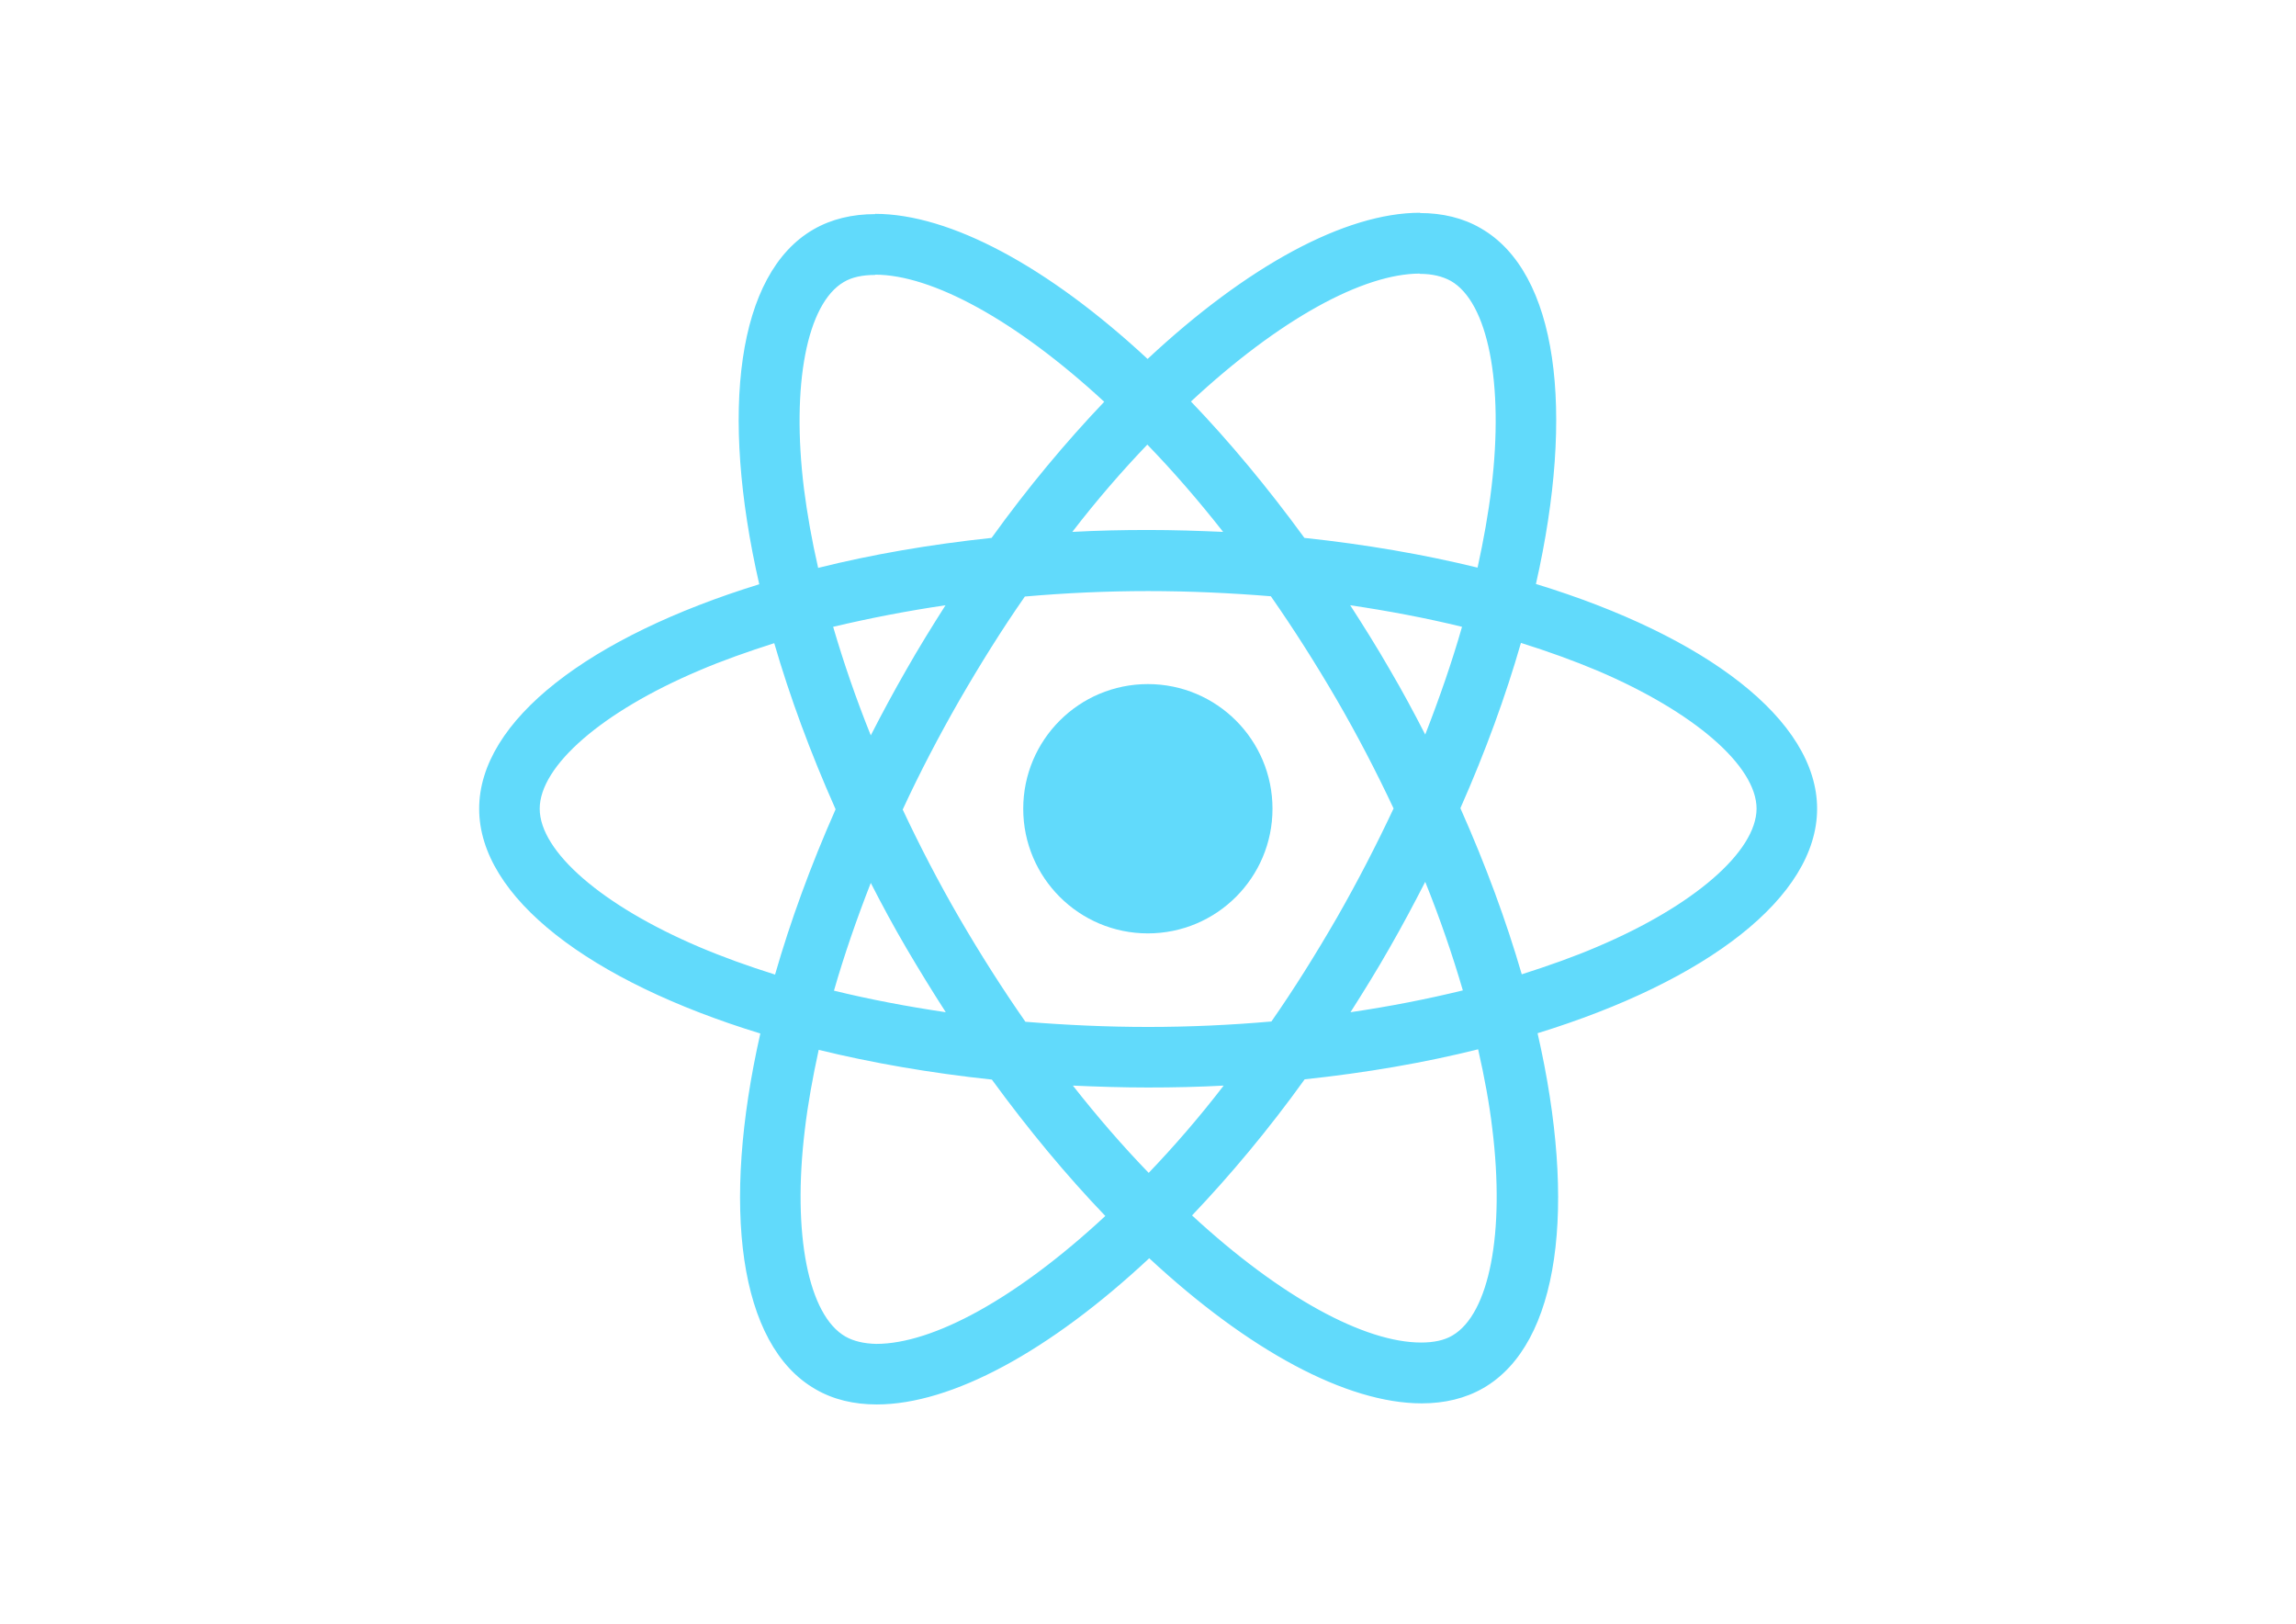
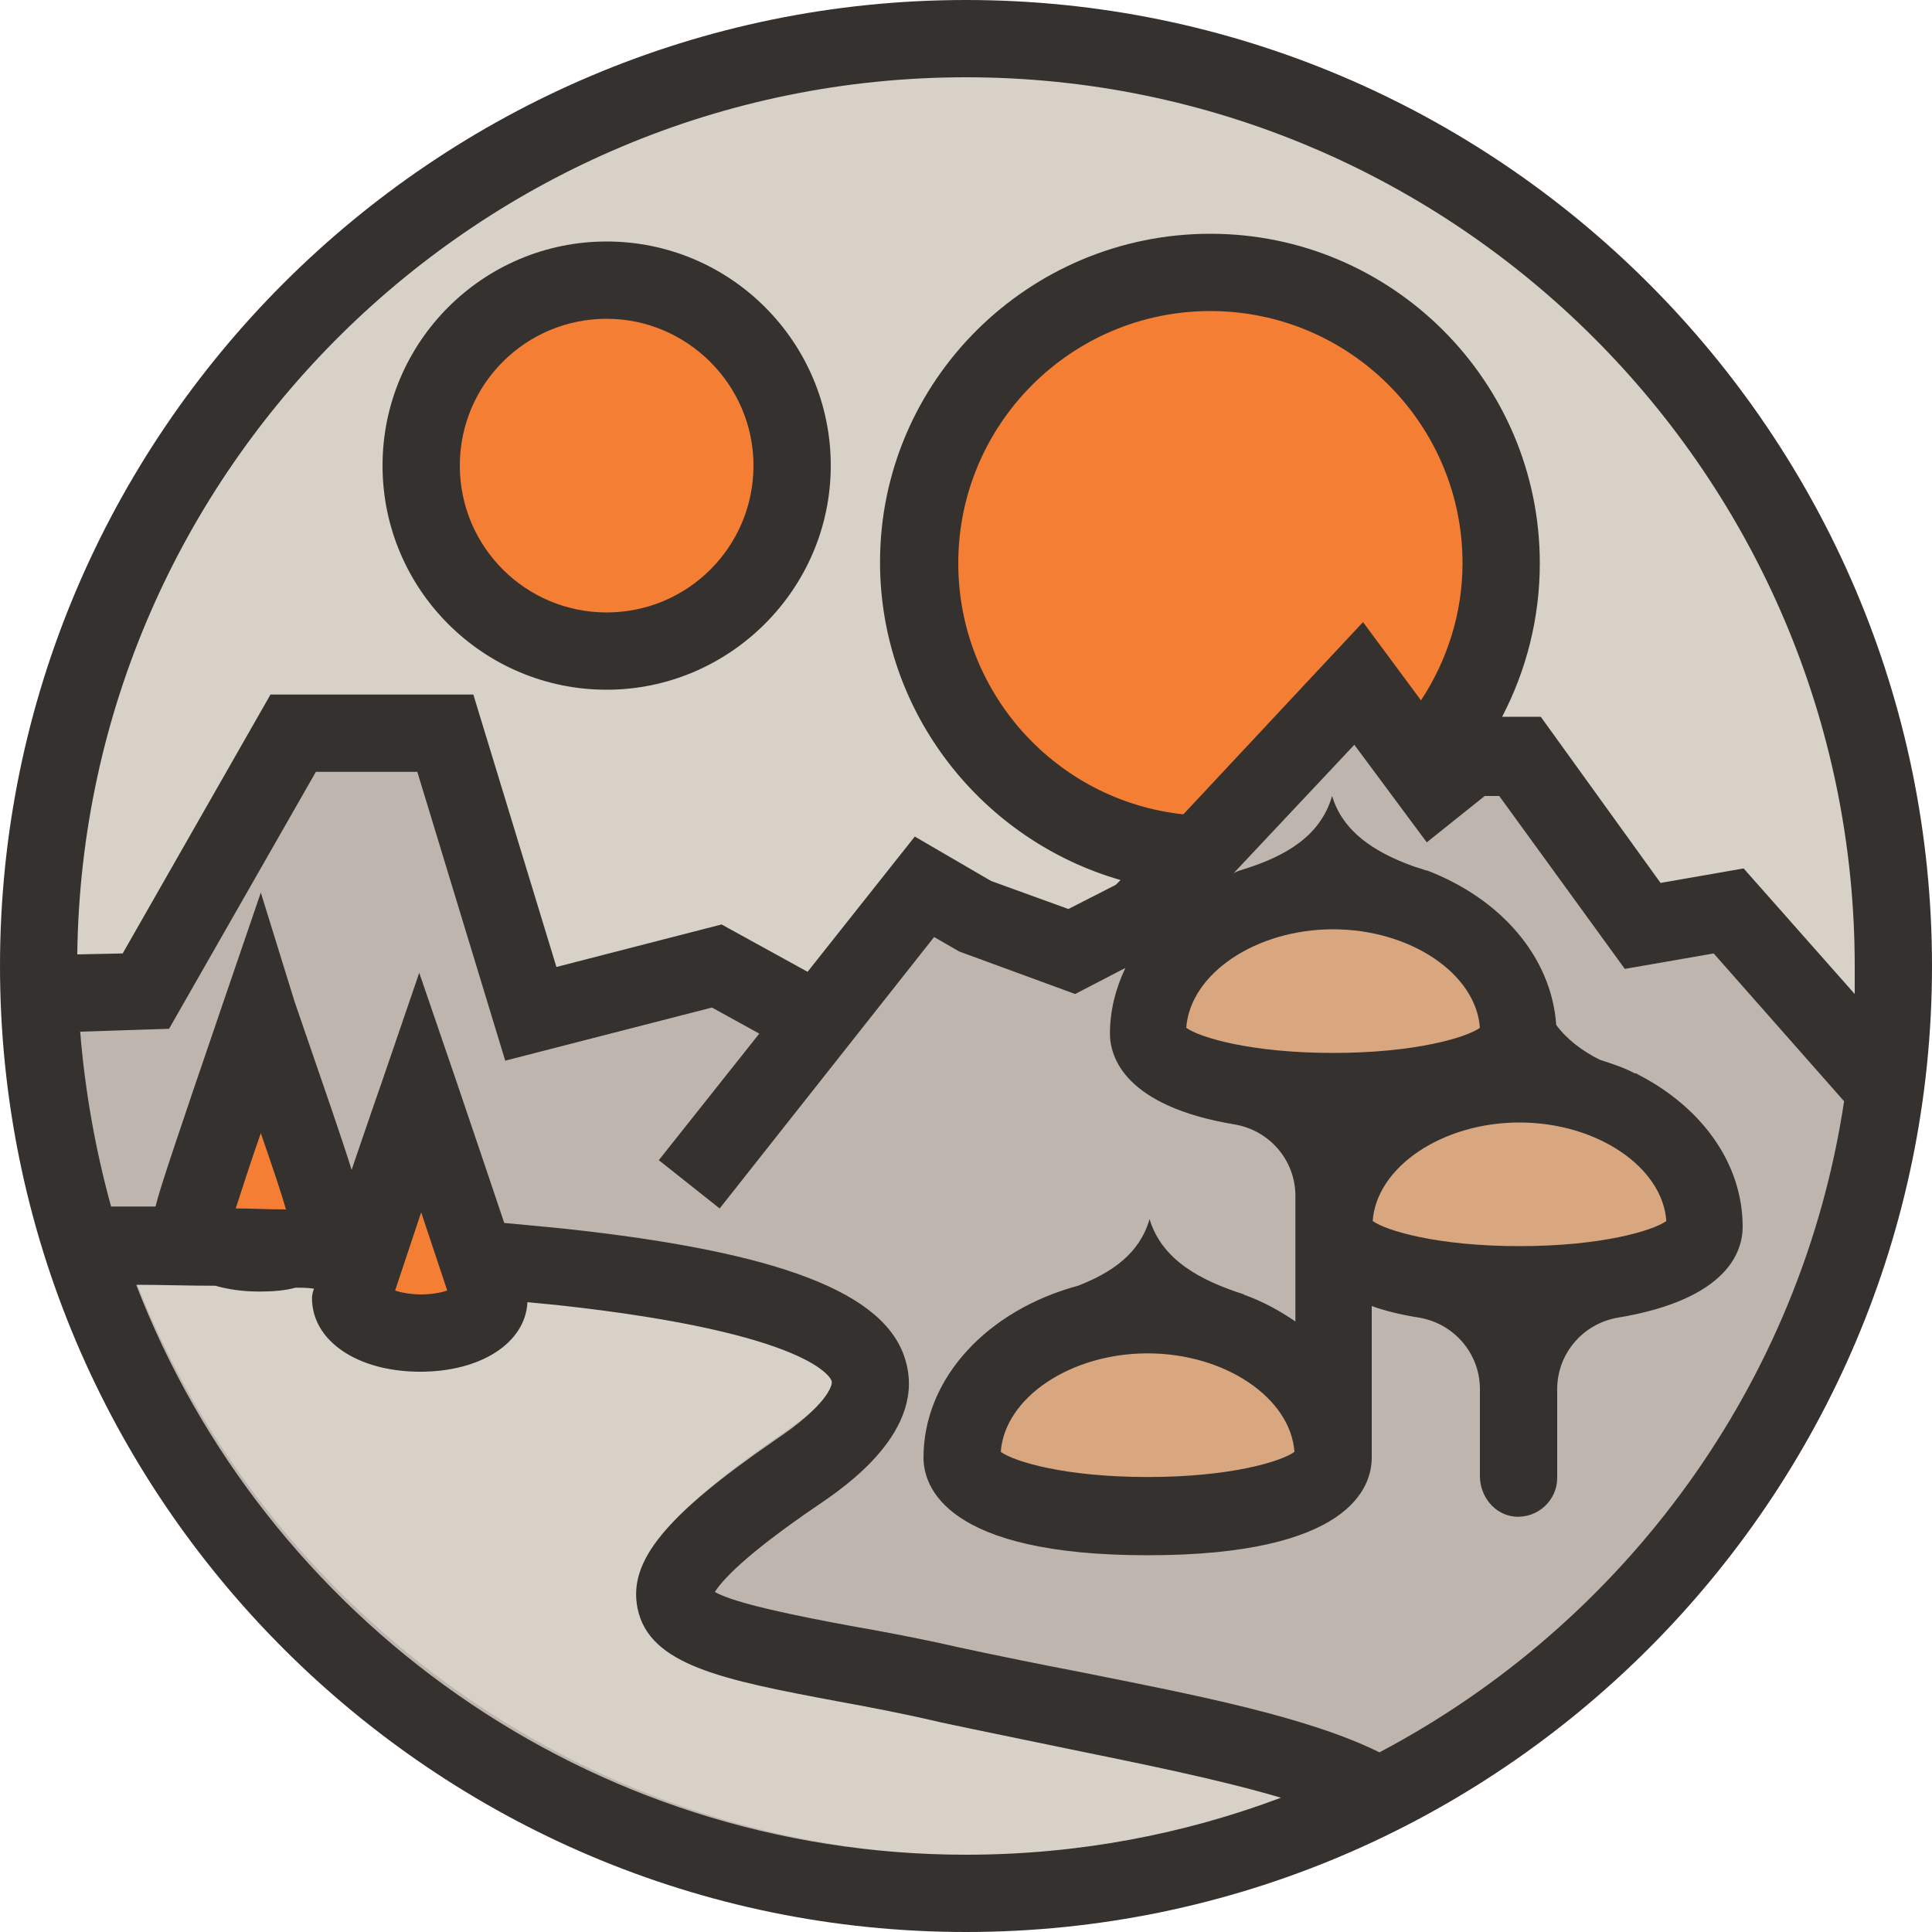
- <svg xmlns="http://www.w3.org/2000/svg" viewBox="0 0 841.9 595.3">
-   <g fill="#61DAFB">
-     <path d="M666.3 296.5c0-32.5-40.7-63.3-103.1-82.4 14.4-63.6 8-114.2-20.2-130.4-6.5-3.8-14.1-5.6-22.4-5.6v22.3c4.6 0 8.3.9 11.4 2.6 13.6 7.8 19.5 37.5 14.9 75.7-1.1 9.4-2.9 19.3-5.1 29.4-19.6-4.8-41-8.5-63.5-10.9-13.5-18.5-27.5-35.3-41.6-50 32.6-30.3 63.2-46.9 84-46.9V78c-27.5 0-63.5 19.6-99.9 53.6-36.4-33.8-72.4-53.2-99.9-53.2v22.3c20.7 0 51.4 16.5 84 46.6-14 14.7-28 31.4-41.3 49.9-22.6 2.4-44 6.1-63.6 11-2.3-10-4-19.7-5.2-29-4.7-38.2 1.1-67.9 14.6-75.8 3-1.8 6.9-2.6 11.5-2.6V78.5c-8.4 0-16 1.8-22.6 5.6-28.1 16.2-34.4 66.7-19.9 130.1-62.2 19.2-102.7 49.9-102.7 82.3 0 32.5 40.7 63.3 103.1 82.4-14.4 63.6-8 114.2 20.2 130.4 6.5 3.8 14.1 5.6 22.5 5.6 27.5 0 63.5-19.6 99.9-53.6 36.4 33.8 72.4 53.2 99.9 53.2 8.4 0 16-1.8 22.6-5.6 28.1-16.2 34.4-66.7 19.9-130.1 62-19.1 102.5-49.9 102.5-82.3zm-130.2-66.7c-3.7 12.9-8.3 26.2-13.5 39.5-4.1-8-8.4-16-13.1-24-4.6-8-9.5-15.8-14.4-23.4 14.2 2.1 27.9 4.7 41 7.9zm-45.8 106.5c-7.8 13.5-15.8 26.3-24.1 38.2-14.9 1.3-30 2-45.2 2-15.1 0-30.2-.7-45-1.9-8.3-11.9-16.4-24.6-24.2-38-7.6-13.1-14.5-26.4-20.8-39.8 6.2-13.4 13.2-26.8 20.7-39.9 7.8-13.5 15.8-26.3 24.1-38.2 14.9-1.3 30-2 45.2-2 15.1 0 30.2.7 45 1.9 8.3 11.9 16.4 24.6 24.2 38 7.6 13.1 14.5 26.4 20.8 39.8-6.3 13.4-13.2 26.8-20.7 39.9zm32.3-13c5.4 13.4 10 26.8 13.8 39.8-13.1 3.2-26.9 5.9-41.2 8 4.9-7.7 9.8-15.6 14.4-23.7 4.6-8 8.9-16.1 13-24.1zM421.2 430c-9.3-9.6-18.6-20.3-27.8-32 9 .4 18.2.7 27.5.7 9.4 0 18.7-.2 27.8-.7-9 11.7-18.3 22.4-27.5 32zm-74.4-58.9c-14.2-2.1-27.9-4.7-41-7.9 3.7-12.9 8.3-26.2 13.5-39.5 4.1 8 8.4 16 13.1 24 4.7 8 9.5 15.8 14.4 23.4zM420.7 163c9.3 9.6 18.6 20.3 27.8 32-9-.4-18.2-.7-27.5-.7-9.4 0-18.7.2-27.8.7 9-11.7 18.3-22.4 27.5-32zm-74 58.9c-4.9 7.7-9.8 15.6-14.4 23.7-4.6 8-8.9 16-13 24-5.4-13.4-10-26.8-13.8-39.8 13.1-3.1 26.9-5.8 41.2-7.9zm-90.5 125.2c-35.4-15.1-58.3-34.9-58.3-50.6 0-15.7 22.9-35.6 58.3-50.6 8.6-3.7 18-7 27.7-10.1 5.7 19.6 13.2 40 22.5 60.9-9.2 20.8-16.6 41.1-22.2 60.6-9.9-3.1-19.3-6.5-28-10.2zM310 490c-13.6-7.8-19.5-37.5-14.9-75.7 1.1-9.4 2.9-19.3 5.1-29.4 19.6 4.8 41 8.5 63.5 10.9 13.5 18.5 27.5 35.3 41.6 50-32.6 30.3-63.2 46.9-84 46.9-4.5-.1-8.3-1-11.3-2.7zm237.2-76.2c4.7 38.2-1.1 67.9-14.6 75.8-3 1.8-6.9 2.6-11.5 2.6-20.7 0-51.4-16.5-84-46.6 14-14.7 28-31.4 41.3-49.9 22.6-2.4 44-6.1 63.6-11 2.3 10.1 4.1 19.8 5.2 29.1zm38.5-66.7c-8.6 3.7-18 7-27.7 10.1-5.7-19.6-13.2-40-22.5-60.9 9.2-20.8 16.6-41.1 22.2-60.6 9.9 3.1 19.3 6.5 28.1 10.2 35.4 15.1 58.3 34.9 58.3 50.6-.1 15.7-23 35.6-58.4 50.6zM320.8 78.4z" />
-     <circle cx="420.9" cy="296.5" r="45.7" />
-     <path d="M520.5 78.1z" />
+ <svg xmlns="http://www.w3.org/2000/svg" width="52px" height="52px" viewBox="0 0 52 52" version="1.1">
+   <defs />
+   <g id="Page-1" stroke="none" stroke-width="1" fill="none" fill-rule="evenodd">
+     <g id="icons" fill-rule="nonzero">
+       <g id="logo">
+         <g>
+           <g id="Group-9" transform="translate(0, 1)">
+             <path d="M50.83,27.574 C50.908,26.716 50.96,25.884 50.96,25 C50.96,11.22 39.78,0.04 26,0.04 C12.22,0.04 1.04,11.22 1.04,25 C1.04,25.104 50.44,26.274 50.83,27.574" id="Fill-1" fill="#D7D1C7" />
+             <path d="M0.936,25.052 C0.936,38.832 12.116,50.012 25.896,50.012 C39.676,50.012 49.438,41.536 50.856,28.172 C50.867,28.069 0.936,24.194 0.936,25.052" id="Fill-3" fill="#BFB5AF" />
+             <path d="M16.328,6.54 C19.085,6.54 21.32,8.775 21.32,11.532 C21.32,14.289 19.085,16.524 16.328,16.524 C13.571,16.524 11.336,14.289 11.336,11.532 C11.336,8.775 13.571,6.54 16.328,6.54" id="Fill-5" fill="#F47E33" />
+             <path d="M16.328,7.58 C14.144,7.58 12.376,9.348 12.376,11.532 C12.376,13.716 14.144,15.484 16.328,15.484 C18.512,15.484 20.28,13.716 20.28,11.532 C20.28,9.348 18.486,7.58 16.328,7.58 M16.328,17.564 C13,17.564 10.296,14.86 10.296,11.532 C10.296,8.204 13,5.5 16.328,5.5 C19.656,5.5 22.36,8.204 22.36,11.532 C22.36,14.86 19.63,17.564 16.328,17.564" id="Fill-7" fill="#35312E" />
+             <path d="M32.552,6.306 C36.874,6.306 40.378,9.81 40.378,14.132 C40.378,18.454 36.874,21.958 32.552,21.958 C28.23,21.958 24.726,18.454 24.726,14.132 C24.726,9.81 28.23,6.306 32.552,6.306" id="Fill-9" fill="#F47E33" />
+             <polyline id="Fill-11" fill="#BFB5AF" points="18.538 30.876 24.882 22.868 26.234 23.648 28.834 24.61 30.68 23.648 36.582 17.356 38.636 20.112 39.624 19.306 40.924 19.306 44.2 23.882 46.54 23.492 50.752 28.276" />
+             <polyline id="Fill-13" fill="#BFB5AF" points="22.698 26.898 19.266 25 14.274 26.3 11.986 18.734 7.878 18.734 3.926 25.676 1.04 25.78" />
+             <path d="M11.336,28.354 C11.336,28.354 9.464,33.814 9.464,33.918 C9.464,34.438 10.296,34.854 11.336,34.854 C12.376,34.854 13.208,34.438 13.208,33.918 C13.182,33.84 11.336,28.354 11.336,28.354" id="Fill-15" fill="#F47E33" />
+             <path d="M7.02,26.248 C7.02,26.248 5.174,31.682 5.174,31.786 C5.174,32.306 6.006,32.722 7.02,32.722 C8.034,32.722 8.866,32.306 8.866,31.786 C8.866,31.682 7.02,26.248 7.02,26.248" id="Fill-17" fill="#F47E33" />
+             <path d="M40.898,26.82 C40.898,28.926 30.888,28.926 30.888,26.82 C30.888,24.714 33.124,22.998 35.88,22.998 C38.636,22.998 40.898,24.688 40.898,26.82" id="Fill-19" fill="#D8A780" />
+             <path d="M45.89,32.02 C45.89,34.126 35.88,34.126 35.88,32.02 C35.88,29.914 38.116,28.198 40.872,28.198 C43.654,28.172 45.89,29.888 45.89,32.02" id="Fill-21" fill="#D8A780" />
+             <path d="M35.88,38.208 C35.88,40.314 25.87,40.314 25.87,38.208 C25.87,36.102 28.106,34.386 30.862,34.386 C33.618,34.386 35.88,36.102 35.88,38.208" id="Fill-23" fill="#D8A780" />
+             <path d="M26.286,48.946 C15.964,48.946 7.124,42.472 3.614,33.372 C4.316,33.372 5.044,33.398 5.798,33.398 C6.162,33.502 6.578,33.554 7.02,33.554 C7.384,33.554 7.696,33.528 8.008,33.45 C8.164,33.45 8.346,33.45 8.502,33.476 C8.45,33.632 8.45,33.684 8.45,33.736 C8.45,34.906 9.698,35.738 11.388,35.738 C13.052,35.738 13.988,34.698 14.066,33.58 C14.326,33.606 14.872,33.866 15.132,33.892 C22.152,34.646 22.62,35.92 22.62,35.972 C22.646,36.076 22.464,36.622 21.06,37.584 C18.044,39.664 17.004,40.886 17.29,42.186 C17.628,43.746 19.656,44.136 22.724,44.708 C23.582,44.864 24.57,45.072 25.584,45.28 C26.702,45.54 27.872,45.774 28.99,45.982 C31.07,46.398 33.176,46.814 34.84,47.334 C32.214,48.4 29.302,48.946 26.286,48.946" id="Fill-25" fill="#D7D1C7" />
+           </g>
+           <path d="M46.93,23.374 L44.694,23.764 L41.47,19.292 L40.43,19.292 C41.08,18.044 41.444,16.64 41.444,15.158 C41.444,10.27 37.466,6.292 32.578,6.292 C27.69,6.292 23.686,10.244 23.686,15.132 C23.686,19.188 26.442,22.62 30.16,23.686 L30.03,23.816 L28.756,24.466 L26.676,23.712 L24.622,22.516 L21.736,26.156 L19.422,24.882 L14.976,26.026 L12.74,18.694 L7.28,18.694 L3.302,25.662 L2.08,25.688 C2.236,12.636 12.922,2.08 26,2.08 C39.182,2.08 49.92,12.818 49.92,26 L49.92,26.754 L46.93,23.374 Z M34.84,39.078 C34.476,39.338 33.124,39.754 30.888,39.754 C28.652,39.754 27.3,39.338 26.936,39.078 C27.04,37.622 28.808,36.426 30.888,36.426 C32.968,36.426 34.736,37.622 34.84,39.078 L34.84,39.078 Z M40.898,30.212 C42.978,30.212 44.746,31.408 44.85,32.864 C44.486,33.124 43.108,33.54 40.898,33.54 C38.688,33.54 37.31,33.124 36.946,32.864 C37.05,31.408 38.818,30.212 40.898,30.212 L40.898,30.212 Z M39.832,27.664 C39.468,27.924 38.09,28.34 35.88,28.34 C33.67,28.34 32.292,27.924 31.928,27.664 C32.032,26.208 33.8,25.012 35.88,25.012 C37.96,25.012 39.728,26.208 39.832,27.664 L39.832,27.664 Z M38.246,18.85 L36.686,16.744 L31.85,21.918 C28.444,21.554 25.792,18.668 25.792,15.158 C25.792,11.414 28.834,8.372 32.578,8.372 C36.322,8.372 39.364,11.414 39.364,15.158 C39.364,16.51 38.948,17.784 38.246,18.85 L38.246,18.85 Z M37.128,47.164 C35.178,46.202 32.214,45.63 29.094,45.006 C28.002,44.798 26.858,44.564 25.766,44.33 C24.752,44.096 23.764,43.914 22.88,43.758 C21.476,43.498 19.786,43.16 19.24,42.848 C19.422,42.562 19.994,41.886 22.022,40.508 C22.75,40.014 24.96,38.506 24.362,36.582 C23.816,34.788 20.982,33.696 15.21,33.072 C14.69,33.02 14.144,32.968 13.572,32.916 C13.286,32.058 12.87,30.836 12.272,29.068 L11.284,26.182 L10.296,29.068 C9.958,30.03 9.698,30.81 9.464,31.486 C9.204,30.654 8.736,29.302 7.93,26.962 L7.02,24.024 L6.032,26.91 C4.68,30.862 4.29,32.032 4.186,32.474 L2.99,32.474 C2.574,30.966 2.288,29.38 2.158,27.768 L4.55,27.69 L8.502,20.774 L11.232,20.774 L13.598,28.548 L19.162,27.118 L20.436,27.82 L17.732,31.226 L19.37,32.526 L25.142,25.22 L25.818,25.61 L28.938,26.754 L30.29,26.052 C30.03,26.598 29.874,27.196 29.874,27.82 C29.874,28.444 30.264,29.77 33.228,30.264 C34.164,30.42 34.866,31.226 34.866,32.188 L34.866,35.568 C34.45,35.282 33.982,35.022 33.462,34.84 L33.488,34.84 C32.344,34.476 31.278,33.93 30.94,32.812 C30.68,33.722 29.952,34.242 29.016,34.606 C26.598,35.256 24.856,37.076 24.856,39.234 C24.856,40.014 25.454,41.86 30.888,41.86 C36.348,41.86 36.92,40.014 36.92,39.234 L36.92,35.152 C37.284,35.282 37.7,35.386 38.194,35.464 C39.13,35.62 39.832,36.426 39.832,37.388 L39.832,39.728 C39.832,40.274 40.222,40.768 40.768,40.82 C41.392,40.872 41.912,40.378 41.912,39.78 L41.912,37.388 C41.912,36.426 42.614,35.62 43.55,35.464 C46.514,34.97 46.904,33.67 46.904,33.02 C46.904,31.278 45.76,29.77 44.07,28.912 L44.096,28.912 C44.07,28.912 44.044,28.886 43.992,28.886 C43.706,28.73 43.368,28.626 43.056,28.522 C42.588,28.288 42.172,27.976 41.886,27.586 C41.756,25.74 40.378,24.18 38.402,23.426 L38.376,23.426 C38.246,23.374 38.116,23.348 37.986,23.296 C36.998,22.932 36.14,22.386 35.854,21.424 C35.542,22.49 34.632,23.036 33.462,23.4 C33.384,23.426 33.28,23.452 33.202,23.504 L36.452,20.046 L38.402,22.672 L39.962,21.424 L40.352,21.424 L43.732,26.078 L46.124,25.662 L49.634,29.64 C48.49,37.232 43.732,43.68 37.128,47.164 L37.128,47.164 Z M10.634,34.736 C10.79,34.268 11.05,33.488 11.336,32.63 C11.622,33.488 11.882,34.268 12.038,34.736 C11.882,34.788 11.622,34.84 11.336,34.84 C11.05,34.84 10.79,34.788 10.634,34.736 L10.634,34.736 Z M6.344,32.526 C6.5,32.058 6.734,31.304 7.02,30.498 C7.306,31.33 7.566,32.084 7.696,32.552 C7.228,32.552 6.786,32.526 6.344,32.526 L6.344,32.526 Z M26,49.92 C15.834,49.92 7.124,43.55 3.666,34.58 C4.342,34.58 5.07,34.606 5.798,34.606 C6.162,34.71 6.552,34.762 6.994,34.762 C7.332,34.762 7.67,34.736 7.956,34.658 C8.112,34.658 8.268,34.658 8.45,34.684 C8.398,34.84 8.398,34.892 8.398,34.944 C8.398,36.088 9.62,36.92 11.31,36.92 C12.948,36.92 14.144,36.14 14.196,35.048 C14.456,35.074 14.742,35.1 15.002,35.126 C21.918,35.88 22.386,37.128 22.386,37.18 C22.412,37.284 22.256,37.83 20.852,38.766 C17.914,40.794 16.9,42.016 17.16,43.29 C17.472,44.824 19.474,45.214 22.516,45.786 C23.374,45.942 24.336,46.124 25.324,46.358 C26.416,46.592 27.586,46.826 28.704,47.06 C30.732,47.476 32.812,47.892 34.476,48.386 C31.85,49.374 28.99,49.92 26,49.92 L26,49.92 Z M26,0 C11.674,0 0,11.674 0,26 C0,40.326 11.674,52 26,52 C40.326,52 52,40.326 52,26 C52,11.674 40.326,0 26,0 L26,0 Z" id="Fill-27" fill="#35312E" />
+         </g>
+       </g>
+     </g>
  </g>
</svg>
